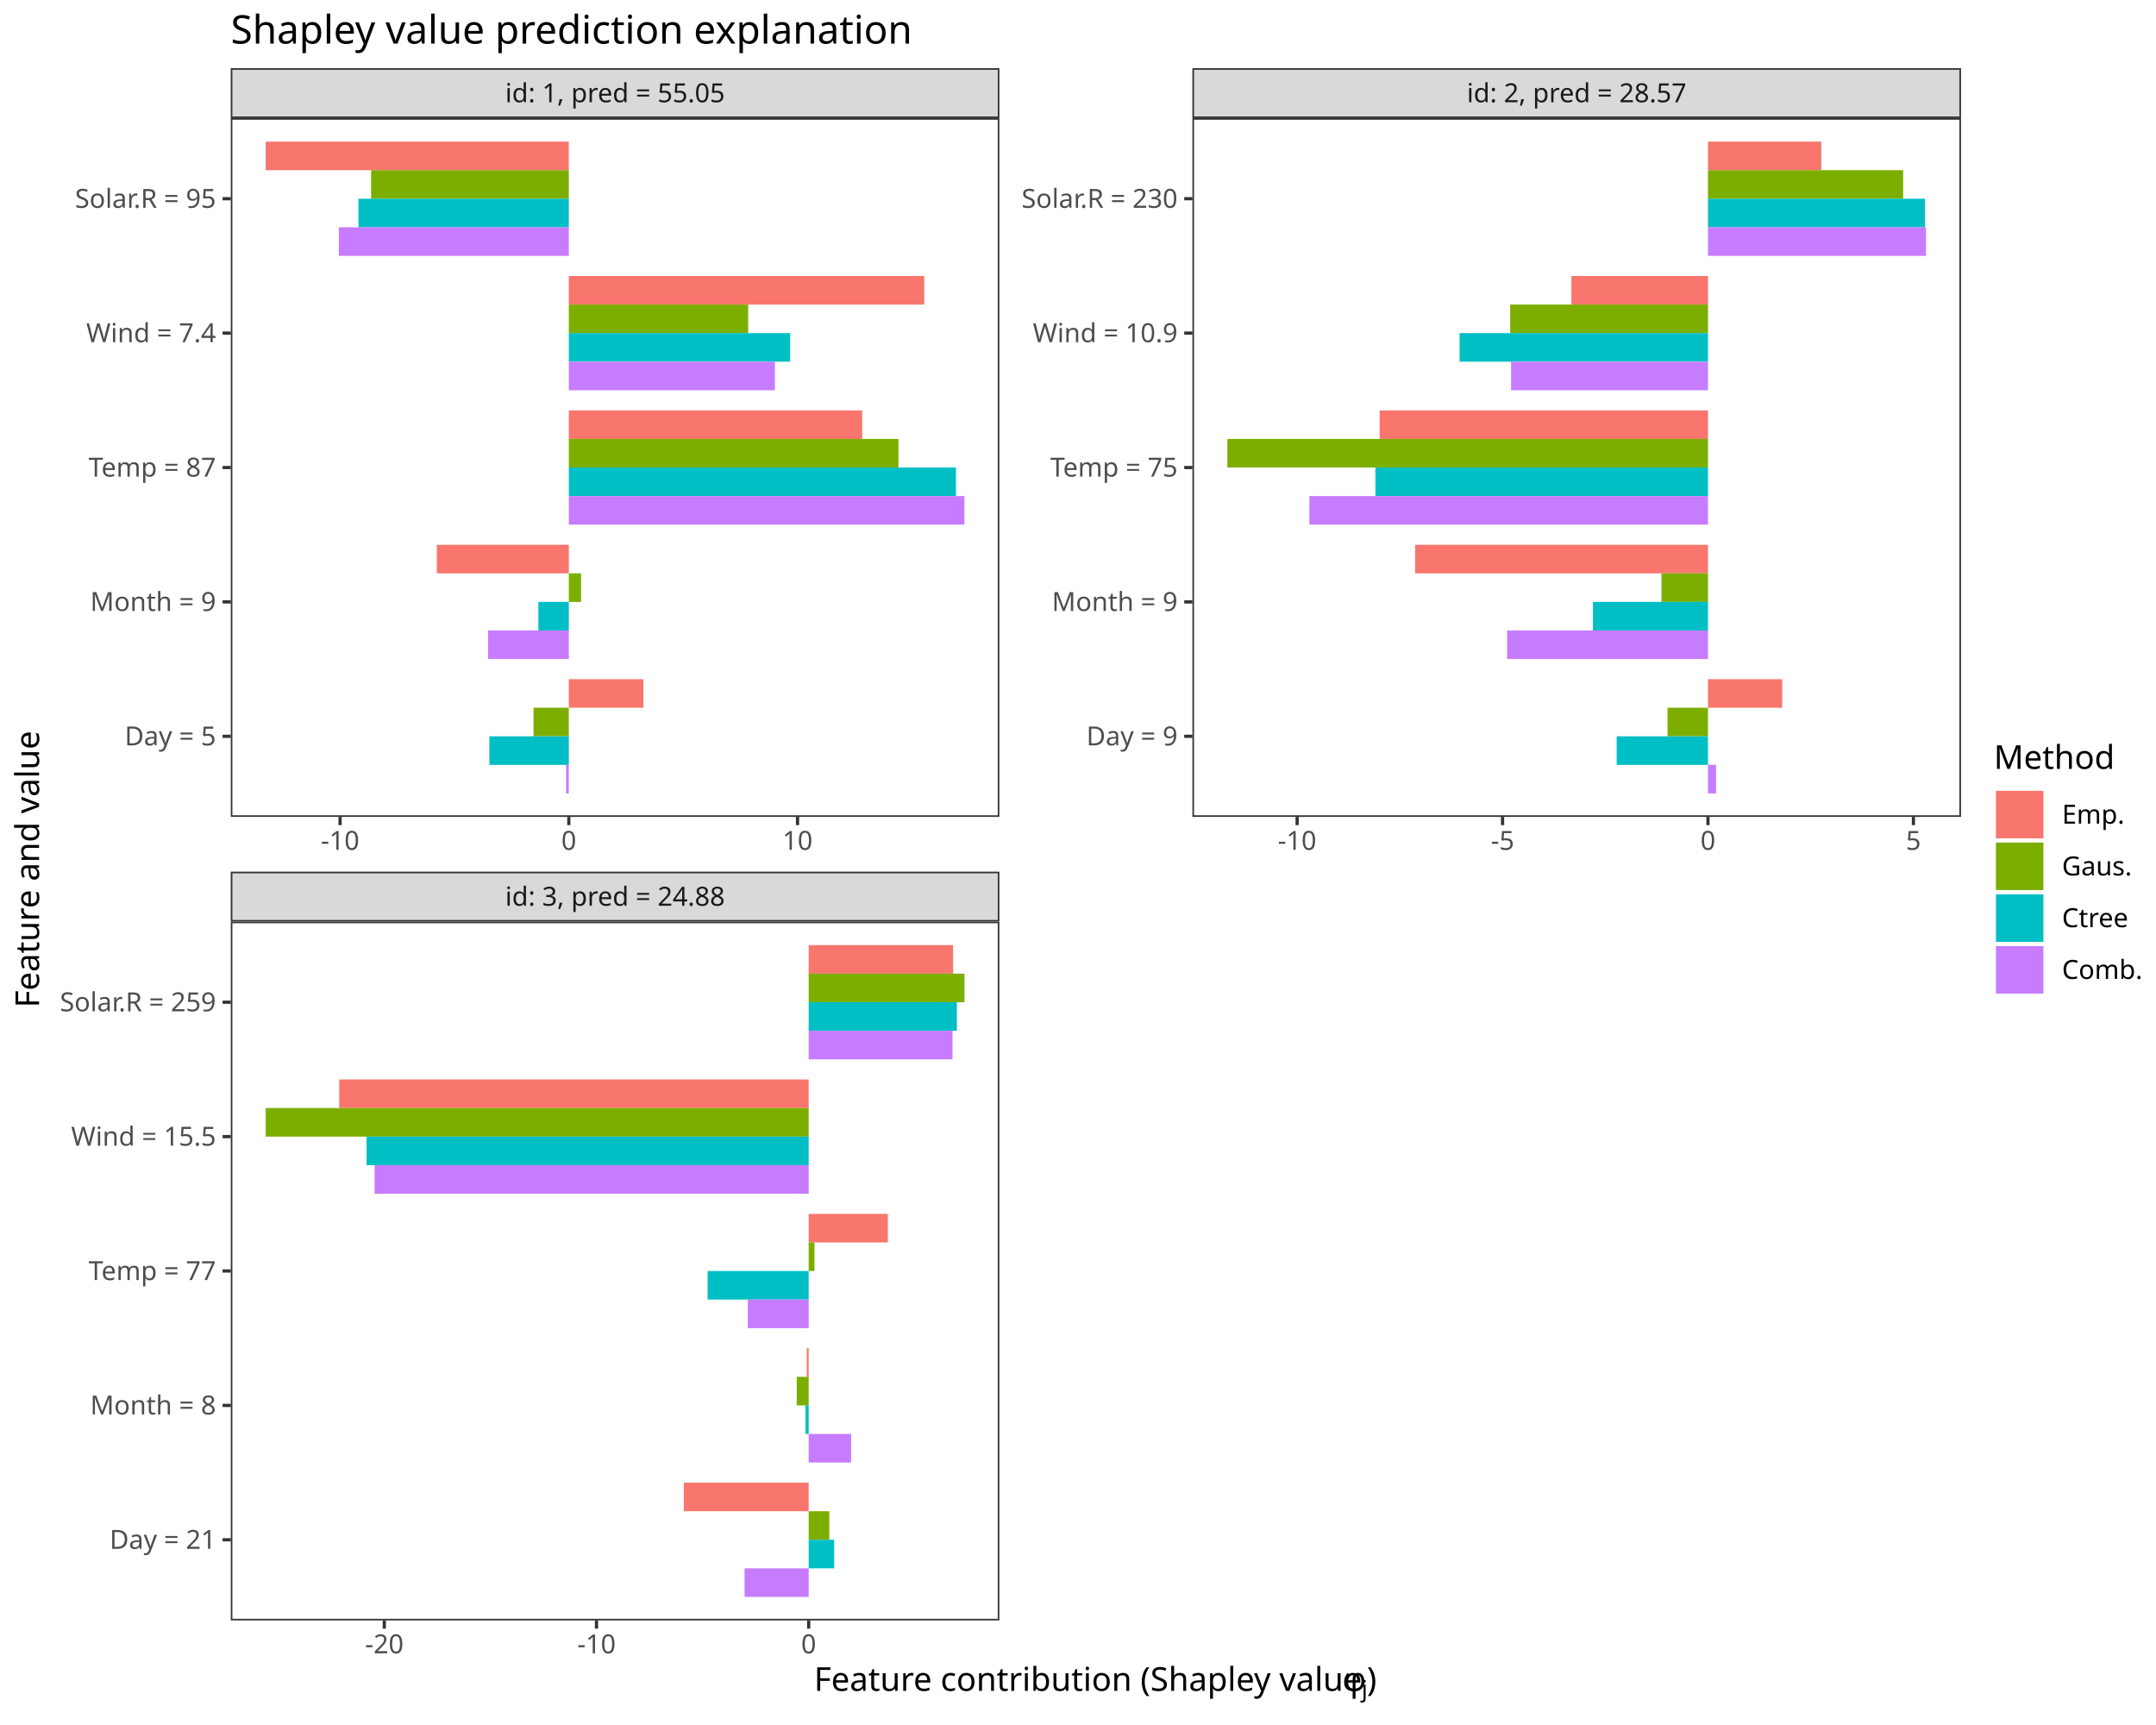
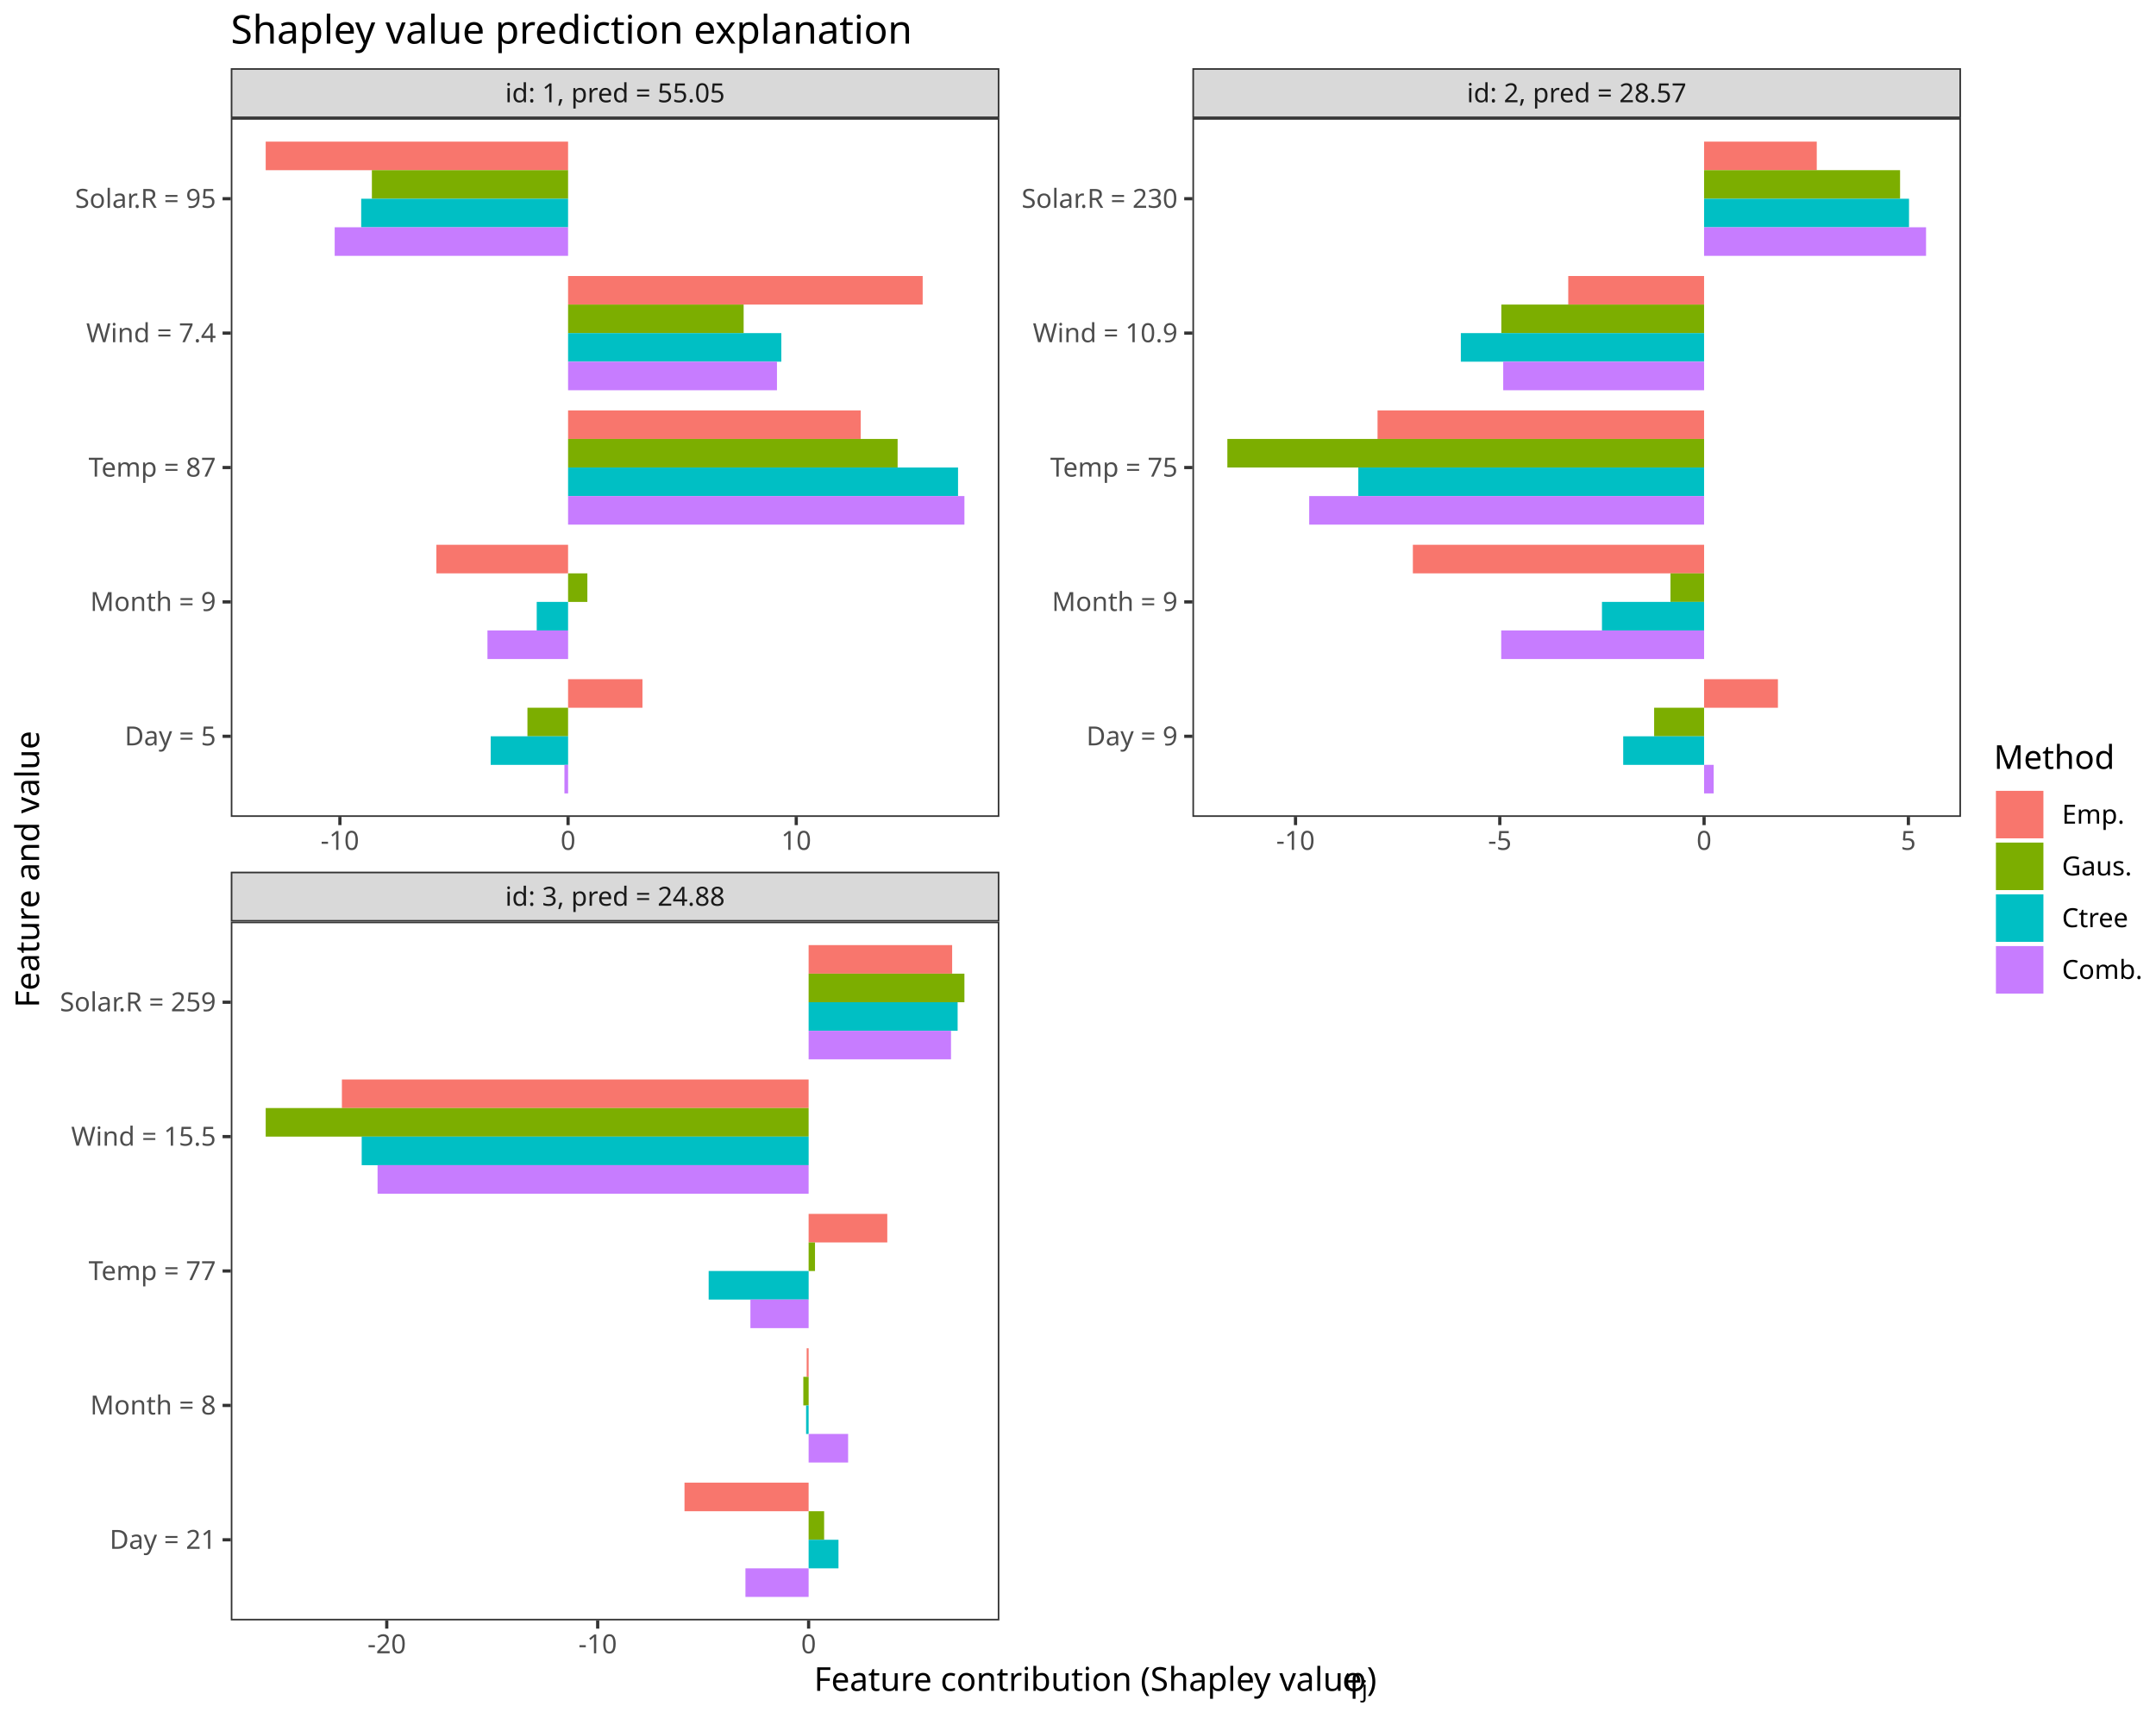
<svg xmlns="http://www.w3.org/2000/svg" class="svglite" data-engine-version="2.0" width="720.00pt" height="576.00pt" viewBox="0 0 720.00 576.00">
  <defs>
    <style type="text/css">
    .svglite line, .svglite polyline, .svglite polygon, .svglite path, .svglite rect, .svglite circle {
      fill: none;
      stroke: #000000;
      stroke-linecap: round;
      stroke-linejoin: round;
      stroke-miterlimit: 10.00;
    }
  </style>
  </defs>
  <rect width="100%" height="100%" style="stroke: none; fill: #FFFFFF;" />
  <defs>
    <clipPath id="cpMC4wMHw3MjAuMDB8MC4wMHw1NzYuMDA=">
      <rect x="0.00" y="0.00" width="720.00" height="576.00" />
    </clipPath>
  </defs>
  <g clip-path="url(#cpMC4wMHw3MjAuMDB8MC4wMHw1NzYuMDA=)">
    <rect x="0.00" y="-0" width="720.00" height="576.00" style="stroke-width: 1.07; stroke: #FFFFFF; fill: #FFFFFF;" />
  </g>
  <defs>
    <clipPath id="cpNzcuMDd8MzMzLjc0fDM5LjQzfDI3Mi43OA==">
      <rect x="77.07" y="39.43" width="256.67" height="233.35" />
    </clipPath>
  </defs>
  <g clip-path="url(#cpNzcuMDd8MzMzLjc0fDM5LjQzfDI3Mi43OA==)">
    <rect x="77.07" y="39.43" width="256.67" height="233.35" style="stroke-width: 1.07; stroke: none; fill: #FFFFFF;" />
-     <rect x="88.73" y="47.29" width="101.22" height="9.54" style="stroke-width: 1.07; stroke: none; stroke-linecap: butt; stroke-linejoin: miter; fill: #F8766D;" />
-     <rect x="123.93" y="56.82" width="66.03" height="9.54" style="stroke-width: 1.07; stroke: none; stroke-linecap: butt; stroke-linejoin: miter; fill: #7CAE00;" />
-     <rect x="119.70" y="66.36" width="70.25" height="9.54" style="stroke-width: 1.07; stroke: none; stroke-linecap: butt; stroke-linejoin: miter; fill: #00BFC4;" />
-     <rect x="113.15" y="75.89" width="76.81" height="9.54" style="stroke-width: 1.07; stroke: none; stroke-linecap: butt; stroke-linejoin: miter; fill: #C77CFF;" />
-     <rect x="189.96" y="92.16" width="118.71" height="9.54" style="stroke-width: 1.07; stroke: none; stroke-linecap: butt; stroke-linejoin: miter; fill: #F8766D;" />
-     <rect x="189.96" y="101.70" width="59.90" height="9.54" style="stroke-width: 1.07; stroke: none; stroke-linecap: butt; stroke-linejoin: miter; fill: #7CAE00;" />
-     <rect x="189.96" y="111.23" width="73.93" height="9.54" style="stroke-width: 1.07; stroke: none; stroke-linecap: butt; stroke-linejoin: miter; fill: #00BFC4;" />
-     <rect x="189.96" y="120.77" width="68.82" height="9.54" style="stroke-width: 1.07; stroke: none; stroke-linecap: butt; stroke-linejoin: miter; fill: #C77CFF;" />
-     <rect x="189.96" y="137.04" width="97.97" height="9.54" style="stroke-width: 1.07; stroke: none; stroke-linecap: butt; stroke-linejoin: miter; fill: #F8766D;" />
-     <rect x="189.96" y="146.57" width="110.08" height="9.54" style="stroke-width: 1.07; stroke: none; stroke-linecap: butt; stroke-linejoin: miter; fill: #7CAE00;" />
-     <rect x="189.96" y="156.11" width="129.28" height="9.54" style="stroke-width: 1.07; stroke: none; stroke-linecap: butt; stroke-linejoin: miter; fill: #00BFC4;" />
-     <rect x="189.96" y="165.64" width="132.11" height="9.54" style="stroke-width: 1.07; stroke: none; stroke-linecap: butt; stroke-linejoin: miter; fill: #C77CFF;" />
-     <rect x="145.87" y="181.91" width="44.09" height="9.54" style="stroke-width: 1.07; stroke: none; stroke-linecap: butt; stroke-linejoin: miter; fill: #F8766D;" />
-     <rect x="189.96" y="191.45" width="4.09" height="9.54" style="stroke-width: 1.07; stroke: none; stroke-linecap: butt; stroke-linejoin: miter; fill: #7CAE00;" />
-     <rect x="179.79" y="200.98" width="10.17" height="9.54" style="stroke-width: 1.07; stroke: none; stroke-linecap: butt; stroke-linejoin: miter; fill: #00BFC4;" />
-     <rect x="163.01" y="210.52" width="26.95" height="9.54" style="stroke-width: 1.07; stroke: none; stroke-linecap: butt; stroke-linejoin: miter; fill: #C77CFF;" />
-     <rect x="189.96" y="226.79" width="24.90" height="9.54" style="stroke-width: 1.07; stroke: none; stroke-linecap: butt; stroke-linejoin: miter; fill: #F8766D;" />
-     <rect x="178.17" y="236.32" width="11.78" height="9.54" style="stroke-width: 1.07; stroke: none; stroke-linecap: butt; stroke-linejoin: miter; fill: #7CAE00;" />
-     <rect x="163.43" y="245.86" width="26.53" height="9.54" style="stroke-width: 1.07; stroke: none; stroke-linecap: butt; stroke-linejoin: miter; fill: #00BFC4;" />
-     <rect x="189.04" y="255.39" width="0.91" height="9.54" style="stroke-width: 1.07; stroke: none; stroke-linecap: butt; stroke-linejoin: miter; fill: #C77CFF;" />
+     <rect x="88.73" y="47.29" width="100.98" height="9.54" style="stroke-width: 1.07; stroke: none; stroke-linecap: butt; stroke-linejoin: miter; fill: #F8766D;" />
+     <rect x="124.19" y="56.82" width="65.52" height="9.54" style="stroke-width: 1.07; stroke: none; stroke-linecap: butt; stroke-linejoin: miter; fill: #7CAE00;" />
+     <rect x="120.62" y="66.36" width="69.09" height="9.54" style="stroke-width: 1.07; stroke: none; stroke-linecap: butt; stroke-linejoin: miter; fill: #00BFC4;" />
+     <rect x="111.77" y="75.89" width="77.94" height="9.54" style="stroke-width: 1.07; stroke: none; stroke-linecap: butt; stroke-linejoin: miter; fill: #C77CFF;" />
+     <rect x="189.71" y="92.16" width="118.42" height="9.54" style="stroke-width: 1.07; stroke: none; stroke-linecap: butt; stroke-linejoin: miter; fill: #F8766D;" />
+     <rect x="189.71" y="101.70" width="58.63" height="9.54" style="stroke-width: 1.07; stroke: none; stroke-linecap: butt; stroke-linejoin: miter; fill: #7CAE00;" />
+     <rect x="189.71" y="111.23" width="71.21" height="9.54" style="stroke-width: 1.07; stroke: none; stroke-linecap: butt; stroke-linejoin: miter; fill: #00BFC4;" />
+     <rect x="189.71" y="120.77" width="69.76" height="9.54" style="stroke-width: 1.07; stroke: none; stroke-linecap: butt; stroke-linejoin: miter; fill: #C77CFF;" />
+     <rect x="189.71" y="137.04" width="97.73" height="9.54" style="stroke-width: 1.07; stroke: none; stroke-linecap: butt; stroke-linejoin: miter; fill: #F8766D;" />
+     <rect x="189.71" y="146.57" width="110.05" height="9.54" style="stroke-width: 1.07; stroke: none; stroke-linecap: butt; stroke-linejoin: miter; fill: #7CAE00;" />
+     <rect x="189.71" y="156.11" width="130.23" height="9.54" style="stroke-width: 1.07; stroke: none; stroke-linecap: butt; stroke-linejoin: miter; fill: #00BFC4;" />
+     <rect x="189.71" y="165.64" width="132.36" height="9.54" style="stroke-width: 1.07; stroke: none; stroke-linecap: butt; stroke-linejoin: miter; fill: #C77CFF;" />
+     <rect x="145.73" y="181.91" width="43.98" height="9.54" style="stroke-width: 1.07; stroke: none; stroke-linecap: butt; stroke-linejoin: miter; fill: #F8766D;" />
+     <rect x="189.71" y="191.45" width="6.44" height="9.54" style="stroke-width: 1.07; stroke: none; stroke-linecap: butt; stroke-linejoin: miter; fill: #7CAE00;" />
+     <rect x="179.24" y="200.98" width="10.47" height="9.54" style="stroke-width: 1.07; stroke: none; stroke-linecap: butt; stroke-linejoin: miter; fill: #00BFC4;" />
+     <rect x="162.79" y="210.52" width="26.93" height="9.54" style="stroke-width: 1.07; stroke: none; stroke-linecap: butt; stroke-linejoin: miter; fill: #C77CFF;" />
+     <rect x="189.71" y="226.79" width="24.84" height="9.54" style="stroke-width: 1.07; stroke: none; stroke-linecap: butt; stroke-linejoin: miter; fill: #F8766D;" />
+     <rect x="176.14" y="236.32" width="13.57" height="9.54" style="stroke-width: 1.07; stroke: none; stroke-linecap: butt; stroke-linejoin: miter; fill: #7CAE00;" />
+     <rect x="163.87" y="245.86" width="25.85" height="9.54" style="stroke-width: 1.07; stroke: none; stroke-linecap: butt; stroke-linejoin: miter; fill: #00BFC4;" />
+     <rect x="188.49" y="255.39" width="1.23" height="9.54" style="stroke-width: 1.07; stroke: none; stroke-linecap: butt; stroke-linejoin: miter; fill: #C77CFF;" />
    <rect x="77.07" y="39.43" width="256.67" height="233.35" style="stroke-width: 1.07; stroke: #333333;" />
  </g>
  <g clip-path="url(#cpMC4wMHw3MjAuMDB8MC4wMHw1NzYuMDA=)">
</g>
  <defs>
    <clipPath id="cpNzcuMDd8MzMzLjc0fDMwNy43M3w1NDEuMDg=">
      <rect x="77.07" y="307.73" width="256.67" height="233.35" />
    </clipPath>
  </defs>
  <g clip-path="url(#cpNzcuMDd8MzMzLjc0fDMwNy43M3w1NDEuMDg=)">
    <rect x="77.07" y="307.73" width="256.67" height="233.35" style="stroke-width: 1.07; stroke: none; fill: #FFFFFF;" />
-     <rect x="270.06" y="315.58" width="48.22" height="9.54" style="stroke-width: 1.07; stroke: none; stroke-linecap: butt; stroke-linejoin: miter; fill: #F8766D;" />
-     <rect x="270.06" y="325.12" width="52.01" height="9.54" style="stroke-width: 1.07; stroke: none; stroke-linecap: butt; stroke-linejoin: miter; fill: #7CAE00;" />
-     <rect x="270.06" y="334.65" width="49.49" height="9.54" style="stroke-width: 1.07; stroke: none; stroke-linecap: butt; stroke-linejoin: miter; fill: #00BFC4;" />
-     <rect x="270.06" y="344.19" width="48.03" height="9.54" style="stroke-width: 1.07; stroke: none; stroke-linecap: butt; stroke-linejoin: miter; fill: #C77CFF;" />
-     <rect x="113.28" y="360.45" width="156.78" height="9.54" style="stroke-width: 1.07; stroke: none; stroke-linecap: butt; stroke-linejoin: miter; fill: #F8766D;" />
-     <rect x="88.73" y="369.99" width="181.33" height="9.54" style="stroke-width: 1.07; stroke: none; stroke-linecap: butt; stroke-linejoin: miter; fill: #7CAE00;" />
-     <rect x="122.41" y="379.53" width="147.65" height="9.54" style="stroke-width: 1.07; stroke: none; stroke-linecap: butt; stroke-linejoin: miter; fill: #00BFC4;" />
-     <rect x="125.10" y="389.06" width="144.96" height="9.54" style="stroke-width: 1.07; stroke: none; stroke-linecap: butt; stroke-linejoin: miter; fill: #C77CFF;" />
-     <rect x="270.06" y="405.33" width="26.43" height="9.54" style="stroke-width: 1.07; stroke: none; stroke-linecap: butt; stroke-linejoin: miter; fill: #F8766D;" />
-     <rect x="270.06" y="414.87" width="1.93" height="9.54" style="stroke-width: 1.07; stroke: none; stroke-linecap: butt; stroke-linejoin: miter; fill: #7CAE00;" />
-     <rect x="236.32" y="424.40" width="33.74" height="9.54" style="stroke-width: 1.07; stroke: none; stroke-linecap: butt; stroke-linejoin: miter; fill: #00BFC4;" />
-     <rect x="249.73" y="433.94" width="20.33" height="9.54" style="stroke-width: 1.07; stroke: none; stroke-linecap: butt; stroke-linejoin: miter; fill: #C77CFF;" />
-     <rect x="269.41" y="450.20" width="0.65" height="9.54" style="stroke-width: 1.07; stroke: none; stroke-linecap: butt; stroke-linejoin: miter; fill: #F8766D;" />
-     <rect x="266.08" y="459.74" width="3.98" height="9.54" style="stroke-width: 1.07; stroke: none; stroke-linecap: butt; stroke-linejoin: miter; fill: #7CAE00;" />
-     <rect x="268.97" y="469.28" width="1.09" height="9.54" style="stroke-width: 1.07; stroke: none; stroke-linecap: butt; stroke-linejoin: miter; fill: #00BFC4;" />
-     <rect x="270.06" y="478.81" width="14.18" height="9.54" style="stroke-width: 1.07; stroke: none; stroke-linecap: butt; stroke-linejoin: miter; fill: #C77CFF;" />
-     <rect x="228.36" y="495.08" width="41.70" height="9.54" style="stroke-width: 1.07; stroke: none; stroke-linecap: butt; stroke-linejoin: miter; fill: #F8766D;" />
-     <rect x="270.06" y="504.62" width="6.89" height="9.54" style="stroke-width: 1.07; stroke: none; stroke-linecap: butt; stroke-linejoin: miter; fill: #7CAE00;" />
-     <rect x="270.06" y="514.15" width="8.51" height="9.54" style="stroke-width: 1.07; stroke: none; stroke-linecap: butt; stroke-linejoin: miter; fill: #00BFC4;" />
-     <rect x="248.66" y="523.69" width="21.41" height="9.54" style="stroke-width: 1.07; stroke: none; stroke-linecap: butt; stroke-linejoin: miter; fill: #C77CFF;" />
+     <rect x="270.04" y="315.58" width="47.93" height="9.54" style="stroke-width: 1.07; stroke: none; stroke-linecap: butt; stroke-linejoin: miter; fill: #F8766D;" />
+     <rect x="270.04" y="325.12" width="52.03" height="9.54" style="stroke-width: 1.07; stroke: none; stroke-linecap: butt; stroke-linejoin: miter; fill: #7CAE00;" />
+     <rect x="270.04" y="334.65" width="49.76" height="9.54" style="stroke-width: 1.07; stroke: none; stroke-linecap: butt; stroke-linejoin: miter; fill: #00BFC4;" />
+     <rect x="270.04" y="344.19" width="47.55" height="9.54" style="stroke-width: 1.07; stroke: none; stroke-linecap: butt; stroke-linejoin: miter; fill: #C77CFF;" />
+     <rect x="114.18" y="360.45" width="155.86" height="9.54" style="stroke-width: 1.07; stroke: none; stroke-linecap: butt; stroke-linejoin: miter; fill: #F8766D;" />
+     <rect x="88.73" y="369.99" width="181.31" height="9.54" style="stroke-width: 1.07; stroke: none; stroke-linecap: butt; stroke-linejoin: miter; fill: #7CAE00;" />
+     <rect x="120.79" y="379.53" width="149.26" height="9.54" style="stroke-width: 1.07; stroke: none; stroke-linecap: butt; stroke-linejoin: miter; fill: #00BFC4;" />
+     <rect x="126.09" y="389.06" width="143.95" height="9.54" style="stroke-width: 1.07; stroke: none; stroke-linecap: butt; stroke-linejoin: miter; fill: #C77CFF;" />
+     <rect x="270.04" y="405.33" width="26.27" height="9.54" style="stroke-width: 1.07; stroke: none; stroke-linecap: butt; stroke-linejoin: miter; fill: #F8766D;" />
+     <rect x="270.04" y="414.87" width="2.13" height="9.54" style="stroke-width: 1.07; stroke: none; stroke-linecap: butt; stroke-linejoin: miter; fill: #7CAE00;" />
+     <rect x="236.66" y="424.40" width="33.39" height="9.54" style="stroke-width: 1.07; stroke: none; stroke-linecap: butt; stroke-linejoin: miter; fill: #00BFC4;" />
+     <rect x="250.60" y="433.94" width="19.44" height="9.54" style="stroke-width: 1.07; stroke: none; stroke-linecap: butt; stroke-linejoin: miter; fill: #C77CFF;" />
+     <rect x="269.39" y="450.20" width="0.65" height="9.54" style="stroke-width: 1.07; stroke: none; stroke-linecap: butt; stroke-linejoin: miter; fill: #F8766D;" />
+     <rect x="268.27" y="459.74" width="1.78" height="9.54" style="stroke-width: 1.07; stroke: none; stroke-linecap: butt; stroke-linejoin: miter; fill: #7CAE00;" />
+     <rect x="269.20" y="469.28" width="0.84" height="9.54" style="stroke-width: 1.07; stroke: none; stroke-linecap: butt; stroke-linejoin: miter; fill: #00BFC4;" />
+     <rect x="270.04" y="478.81" width="13.19" height="9.54" style="stroke-width: 1.07; stroke: none; stroke-linecap: butt; stroke-linejoin: miter; fill: #C77CFF;" />
+     <rect x="228.59" y="495.08" width="41.45" height="9.54" style="stroke-width: 1.07; stroke: none; stroke-linecap: butt; stroke-linejoin: miter; fill: #F8766D;" />
+     <rect x="270.04" y="504.62" width="5.18" height="9.54" style="stroke-width: 1.07; stroke: none; stroke-linecap: butt; stroke-linejoin: miter; fill: #7CAE00;" />
+     <rect x="270.04" y="514.15" width="9.97" height="9.54" style="stroke-width: 1.07; stroke: none; stroke-linecap: butt; stroke-linejoin: miter; fill: #00BFC4;" />
+     <rect x="248.94" y="523.69" width="21.10" height="9.54" style="stroke-width: 1.07; stroke: none; stroke-linecap: butt; stroke-linejoin: miter; fill: #C77CFF;" />
    <rect x="77.07" y="307.73" width="256.67" height="233.35" style="stroke-width: 1.07; stroke: #333333;" />
  </g>
  <g clip-path="url(#cpMC4wMHw3MjAuMDB8MC4wMHw1NzYuMDA=)">
</g>
  <defs>
    <clipPath id="cpMzk4LjIxfDY1NC44OHwzOS40M3wyNzIuNzg=">
      <rect x="398.21" y="39.43" width="256.67" height="233.35" />
    </clipPath>
  </defs>
  <g clip-path="url(#cpMzk4LjIxfDY1NC44OHwzOS40M3wyNzIuNzg=)">
    <rect x="398.21" y="39.43" width="256.67" height="233.35" style="stroke-width: 1.07; stroke: none; fill: #FFFFFF;" />
-     <rect x="570.38" y="47.29" width="37.84" height="9.54" style="stroke-width: 1.07; stroke: none; stroke-linecap: butt; stroke-linejoin: miter; fill: #F8766D;" />
-     <rect x="570.38" y="56.82" width="65.18" height="9.54" style="stroke-width: 1.07; stroke: none; stroke-linecap: butt; stroke-linejoin: miter; fill: #7CAE00;" />
-     <rect x="570.38" y="66.36" width="72.49" height="9.54" style="stroke-width: 1.07; stroke: none; stroke-linecap: butt; stroke-linejoin: miter; fill: #00BFC4;" />
-     <rect x="570.38" y="75.89" width="72.83" height="9.54" style="stroke-width: 1.07; stroke: none; stroke-linecap: butt; stroke-linejoin: miter; fill: #C77CFF;" />
-     <rect x="524.77" y="92.16" width="45.62" height="9.54" style="stroke-width: 1.07; stroke: none; stroke-linecap: butt; stroke-linejoin: miter; fill: #F8766D;" />
-     <rect x="504.33" y="101.70" width="66.06" height="9.54" style="stroke-width: 1.07; stroke: none; stroke-linecap: butt; stroke-linejoin: miter; fill: #7CAE00;" />
-     <rect x="487.43" y="111.23" width="82.95" height="9.54" style="stroke-width: 1.07; stroke: none; stroke-linecap: butt; stroke-linejoin: miter; fill: #00BFC4;" />
-     <rect x="504.62" y="120.77" width="65.76" height="9.54" style="stroke-width: 1.07; stroke: none; stroke-linecap: butt; stroke-linejoin: miter; fill: #C77CFF;" />
-     <rect x="460.73" y="137.04" width="109.66" height="9.54" style="stroke-width: 1.07; stroke: none; stroke-linecap: butt; stroke-linejoin: miter; fill: #F8766D;" />
-     <rect x="409.88" y="146.57" width="160.51" height="9.54" style="stroke-width: 1.07; stroke: none; stroke-linecap: butt; stroke-linejoin: miter; fill: #7CAE00;" />
-     <rect x="459.32" y="156.11" width="111.06" height="9.54" style="stroke-width: 1.07; stroke: none; stroke-linecap: butt; stroke-linejoin: miter; fill: #00BFC4;" />
-     <rect x="437.26" y="165.64" width="133.13" height="9.54" style="stroke-width: 1.07; stroke: none; stroke-linecap: butt; stroke-linejoin: miter; fill: #C77CFF;" />
-     <rect x="472.58" y="181.91" width="97.80" height="9.54" style="stroke-width: 1.07; stroke: none; stroke-linecap: butt; stroke-linejoin: miter; fill: #F8766D;" />
-     <rect x="554.85" y="191.45" width="15.54" height="9.54" style="stroke-width: 1.07; stroke: none; stroke-linecap: butt; stroke-linejoin: miter; fill: #7CAE00;" />
-     <rect x="531.97" y="200.98" width="38.42" height="9.54" style="stroke-width: 1.07; stroke: none; stroke-linecap: butt; stroke-linejoin: miter; fill: #00BFC4;" />
-     <rect x="503.30" y="210.52" width="67.09" height="9.54" style="stroke-width: 1.07; stroke: none; stroke-linecap: butt; stroke-linejoin: miter; fill: #C77CFF;" />
-     <rect x="570.38" y="226.79" width="24.80" height="9.54" style="stroke-width: 1.07; stroke: none; stroke-linecap: butt; stroke-linejoin: miter; fill: #F8766D;" />
-     <rect x="556.87" y="236.32" width="13.51" height="9.54" style="stroke-width: 1.07; stroke: none; stroke-linecap: butt; stroke-linejoin: miter; fill: #7CAE00;" />
-     <rect x="539.89" y="245.86" width="30.49" height="9.54" style="stroke-width: 1.07; stroke: none; stroke-linecap: butt; stroke-linejoin: miter; fill: #00BFC4;" />
-     <rect x="570.38" y="255.39" width="2.72" height="9.54" style="stroke-width: 1.07; stroke: none; stroke-linecap: butt; stroke-linejoin: miter; fill: #C77CFF;" />
+     <rect x="569.08" y="47.29" width="37.63" height="9.54" style="stroke-width: 1.07; stroke: none; stroke-linecap: butt; stroke-linejoin: miter; fill: #F8766D;" />
+     <rect x="569.08" y="56.82" width="65.45" height="9.54" style="stroke-width: 1.07; stroke: none; stroke-linecap: butt; stroke-linejoin: miter; fill: #7CAE00;" />
+     <rect x="569.08" y="66.36" width="68.44" height="9.54" style="stroke-width: 1.07; stroke: none; stroke-linecap: butt; stroke-linejoin: miter; fill: #00BFC4;" />
+     <rect x="569.08" y="75.89" width="74.13" height="9.54" style="stroke-width: 1.07; stroke: none; stroke-linecap: butt; stroke-linejoin: miter; fill: #C77CFF;" />
+     <rect x="523.72" y="92.16" width="45.36" height="9.54" style="stroke-width: 1.07; stroke: none; stroke-linecap: butt; stroke-linejoin: miter; fill: #F8766D;" />
+     <rect x="501.37" y="101.70" width="67.71" height="9.54" style="stroke-width: 1.07; stroke: none; stroke-linecap: butt; stroke-linejoin: miter; fill: #7CAE00;" />
+     <rect x="487.85" y="111.23" width="81.23" height="9.54" style="stroke-width: 1.07; stroke: none; stroke-linecap: butt; stroke-linejoin: miter; fill: #00BFC4;" />
+     <rect x="502.00" y="120.77" width="67.09" height="9.54" style="stroke-width: 1.07; stroke: none; stroke-linecap: butt; stroke-linejoin: miter; fill: #C77CFF;" />
+     <rect x="460.03" y="137.04" width="109.05" height="9.54" style="stroke-width: 1.07; stroke: none; stroke-linecap: butt; stroke-linejoin: miter; fill: #F8766D;" />
+     <rect x="409.88" y="146.57" width="159.21" height="9.54" style="stroke-width: 1.07; stroke: none; stroke-linecap: butt; stroke-linejoin: miter; fill: #7CAE00;" />
+     <rect x="453.61" y="156.11" width="115.47" height="9.54" style="stroke-width: 1.07; stroke: none; stroke-linecap: butt; stroke-linejoin: miter; fill: #00BFC4;" />
+     <rect x="437.21" y="165.64" width="131.87" height="9.54" style="stroke-width: 1.07; stroke: none; stroke-linecap: butt; stroke-linejoin: miter; fill: #C77CFF;" />
+     <rect x="471.83" y="181.91" width="97.26" height="9.54" style="stroke-width: 1.07; stroke: none; stroke-linecap: butt; stroke-linejoin: miter; fill: #F8766D;" />
+     <rect x="557.86" y="191.45" width="11.22" height="9.54" style="stroke-width: 1.07; stroke: none; stroke-linecap: butt; stroke-linejoin: miter; fill: #7CAE00;" />
+     <rect x="534.98" y="200.98" width="34.10" height="9.54" style="stroke-width: 1.07; stroke: none; stroke-linecap: butt; stroke-linejoin: miter; fill: #00BFC4;" />
+     <rect x="501.33" y="210.52" width="67.76" height="9.54" style="stroke-width: 1.07; stroke: none; stroke-linecap: butt; stroke-linejoin: miter; fill: #C77CFF;" />
+     <rect x="569.08" y="226.79" width="24.66" height="9.54" style="stroke-width: 1.07; stroke: none; stroke-linecap: butt; stroke-linejoin: miter; fill: #F8766D;" />
+     <rect x="552.40" y="236.32" width="16.68" height="9.54" style="stroke-width: 1.07; stroke: none; stroke-linecap: butt; stroke-linejoin: miter; fill: #7CAE00;" />
+     <rect x="542.07" y="245.86" width="27.01" height="9.54" style="stroke-width: 1.07; stroke: none; stroke-linecap: butt; stroke-linejoin: miter; fill: #00BFC4;" />
+     <rect x="569.08" y="255.39" width="3.21" height="9.54" style="stroke-width: 1.07; stroke: none; stroke-linecap: butt; stroke-linejoin: miter; fill: #C77CFF;" />
    <rect x="398.21" y="39.43" width="256.67" height="233.35" style="stroke-width: 1.07; stroke: #333333;" />
  </g>
  <g clip-path="url(#cpMC4wMHw3MjAuMDB8MC4wMHw1NzYuMDA=)">
</g>
  <defs>
    <clipPath id="cpMzk4LjIxfDY1NC44OHwzMDcuNzN8NTQxLjA4">
      <rect x="398.21" y="307.73" width="256.67" height="233.35" />
    </clipPath>
  </defs>
  <g clip-path="url(#cpMzk4LjIxfDY1NC44OHwzMDcuNzN8NTQxLjA4)">
</g>
  <g clip-path="url(#cpMC4wMHw3MjAuMDB8MC4wMHw1NzYuMDA=)">
</g>
  <defs>
    <clipPath id="cpNzcuMDd8MzMzLjc0fDI5MS4wOHwzMDcuNzM=">
      <rect x="77.07" y="291.08" width="256.67" height="16.65" />
    </clipPath>
  </defs>
  <g clip-path="url(#cpNzcuMDd8MzMzLjc0fDI5MS4wOHwzMDcuNzM=)">
    <rect x="77.07" y="291.08" width="256.67" height="16.65" style="stroke-width: 1.07; stroke: #333333; fill: #D9D9D9;" />
    <text x="205.40" y="302.43" text-anchor="middle" style="font-size: 8.80px; fill: #1A1A1A; font-family: sans;" textLength="71.19px" lengthAdjust="spacingAndGlyphs">id: 3, pred = 24.88</text>
  </g>
  <g clip-path="url(#cpMC4wMHw3MjAuMDB8MC4wMHw1NzYuMDA=)">
</g>
  <defs>
    <clipPath id="cpMzk4LjIxfDY1NC44OHwyOTEuMDh8MzA3Ljcz">
      <rect x="398.21" y="291.08" width="256.67" height="16.65" />
    </clipPath>
  </defs>
  <g clip-path="url(#cpMzk4LjIxfDY1NC44OHwyOTEuMDh8MzA3Ljcz)">
</g>
  <g clip-path="url(#cpMC4wMHw3MjAuMDB8MC4wMHw1NzYuMDA=)">
</g>
  <defs>
    <clipPath id="cpNzcuMDd8MzMzLjc0fDIyLjc4fDM5LjQz">
      <rect x="77.07" y="22.78" width="256.67" height="16.65" />
    </clipPath>
  </defs>
  <g clip-path="url(#cpNzcuMDd8MzMzLjc0fDIyLjc4fDM5LjQz)">
    <rect x="77.07" y="22.78" width="256.67" height="16.65" style="stroke-width: 1.07; stroke: #333333; fill: #D9D9D9;" />
    <text x="205.40" y="34.14" text-anchor="middle" style="font-size: 8.80px; fill: #1A1A1A; font-family: sans;" textLength="71.19px" lengthAdjust="spacingAndGlyphs">id: 1, pred = 55.05</text>
  </g>
  <g clip-path="url(#cpMC4wMHw3MjAuMDB8MC4wMHw1NzYuMDA=)">
</g>
  <defs>
    <clipPath id="cpMzk4LjIxfDY1NC44OHwyMi43OHwzOS40Mw==">
      <rect x="398.21" y="22.78" width="256.67" height="16.65" />
    </clipPath>
  </defs>
  <g clip-path="url(#cpMzk4LjIxfDY1NC44OHwyMi43OHwzOS40Mw==)">
    <rect x="398.21" y="22.78" width="256.67" height="16.65" style="stroke-width: 1.07; stroke: #333333; fill: #D9D9D9;" />
    <text x="526.54" y="34.14" text-anchor="middle" style="font-size: 8.80px; fill: #1A1A1A; font-family: sans;" textLength="71.19px" lengthAdjust="spacingAndGlyphs">id: 2, pred = 28.57</text>
  </g>
  <g clip-path="url(#cpMC4wMHw3MjAuMDB8MC4wMHw1NzYuMDA=)">
-     <polyline points="128.34,543.82 128.34,541.08 " style="stroke-width: 1.07; stroke: #333333; stroke-linecap: butt;" />
-     <polyline points="199.20,543.82 199.20,541.08 " style="stroke-width: 1.07; stroke: #333333; stroke-linecap: butt;" />
-     <polyline points="270.06,543.82 270.06,541.08 " style="stroke-width: 1.07; stroke: #333333; stroke-linecap: butt;" />
-     <text x="128.34" y="552.06" text-anchor="middle" style="font-size: 8.80px; fill: #4D4D4D; font-family: sans;" textLength="12.72px" lengthAdjust="spacingAndGlyphs">-20</text>
-     <text x="199.20" y="552.06" text-anchor="middle" style="font-size: 8.80px; fill: #4D4D4D; font-family: sans;" textLength="12.72px" lengthAdjust="spacingAndGlyphs">-10</text>
-     <text x="270.06" y="552.06" text-anchor="middle" style="font-size: 8.80px; fill: #4D4D4D; font-family: sans;" textLength="4.89px" lengthAdjust="spacingAndGlyphs">0</text>
-     <polyline points="113.57,275.52 113.57,272.78 " style="stroke-width: 1.07; stroke: #333333; stroke-linecap: butt;" />
-     <polyline points="189.96,275.52 189.96,272.78 " style="stroke-width: 1.07; stroke: #333333; stroke-linecap: butt;" />
-     <polyline points="266.34,275.52 266.34,272.78 " style="stroke-width: 1.07; stroke: #333333; stroke-linecap: butt;" />
-     <text x="113.57" y="283.77" text-anchor="middle" style="font-size: 8.80px; fill: #4D4D4D; font-family: sans;" textLength="12.72px" lengthAdjust="spacingAndGlyphs">-10</text>
-     <text x="189.96" y="283.77" text-anchor="middle" style="font-size: 8.80px; fill: #4D4D4D; font-family: sans;" textLength="4.89px" lengthAdjust="spacingAndGlyphs">0</text>
-     <text x="266.34" y="283.77" text-anchor="middle" style="font-size: 8.80px; fill: #4D4D4D; font-family: sans;" textLength="9.79px" lengthAdjust="spacingAndGlyphs">10</text>
-     <polyline points="433.18,275.52 433.18,272.78 " style="stroke-width: 1.07; stroke: #333333; stroke-linecap: butt;" />
-     <polyline points="501.78,275.52 501.78,272.78 " style="stroke-width: 1.07; stroke: #333333; stroke-linecap: butt;" />
-     <polyline points="570.38,275.52 570.38,272.78 " style="stroke-width: 1.07; stroke: #333333; stroke-linecap: butt;" />
-     <polyline points="638.99,275.52 638.99,272.78 " style="stroke-width: 1.07; stroke: #333333; stroke-linecap: butt;" />
-     <text x="433.18" y="283.77" text-anchor="middle" style="font-size: 8.80px; fill: #4D4D4D; font-family: sans;" textLength="12.72px" lengthAdjust="spacingAndGlyphs">-10</text>
-     <text x="501.78" y="283.77" text-anchor="middle" style="font-size: 8.80px; fill: #4D4D4D; font-family: sans;" textLength="7.82px" lengthAdjust="spacingAndGlyphs">-5</text>
-     <text x="570.38" y="283.77" text-anchor="middle" style="font-size: 8.80px; fill: #4D4D4D; font-family: sans;" textLength="4.89px" lengthAdjust="spacingAndGlyphs">0</text>
-     <text x="638.99" y="283.77" text-anchor="middle" style="font-size: 8.80px; fill: #4D4D4D; font-family: sans;" textLength="4.89px" lengthAdjust="spacingAndGlyphs">5</text>
+     <polyline points="129.16,543.82 129.16,541.08 " style="stroke-width: 1.07; stroke: #333333; stroke-linecap: butt;" />
+     <polyline points="199.60,543.82 199.60,541.08 " style="stroke-width: 1.07; stroke: #333333; stroke-linecap: butt;" />
+     <polyline points="270.04,543.82 270.04,541.08 " style="stroke-width: 1.07; stroke: #333333; stroke-linecap: butt;" />
+     <text x="129.16" y="552.06" text-anchor="middle" style="font-size: 8.80px; fill: #4D4D4D; font-family: sans;" textLength="12.72px" lengthAdjust="spacingAndGlyphs">-20</text>
+     <text x="199.60" y="552.06" text-anchor="middle" style="font-size: 8.80px; fill: #4D4D4D; font-family: sans;" textLength="12.72px" lengthAdjust="spacingAndGlyphs">-10</text>
+     <text x="270.04" y="552.06" text-anchor="middle" style="font-size: 8.80px; fill: #4D4D4D; font-family: sans;" textLength="4.89px" lengthAdjust="spacingAndGlyphs">0</text>
+     <polyline points="113.51,275.52 113.51,272.78 " style="stroke-width: 1.07; stroke: #333333; stroke-linecap: butt;" />
+     <polyline points="189.71,275.52 189.71,272.78 " style="stroke-width: 1.07; stroke: #333333; stroke-linecap: butt;" />
+     <polyline points="265.91,275.52 265.91,272.78 " style="stroke-width: 1.07; stroke: #333333; stroke-linecap: butt;" />
+     <text x="113.51" y="283.77" text-anchor="middle" style="font-size: 8.80px; fill: #4D4D4D; font-family: sans;" textLength="12.72px" lengthAdjust="spacingAndGlyphs">-10</text>
+     <text x="189.71" y="283.77" text-anchor="middle" style="font-size: 8.80px; fill: #4D4D4D; font-family: sans;" textLength="4.89px" lengthAdjust="spacingAndGlyphs">0</text>
+     <text x="265.91" y="283.77" text-anchor="middle" style="font-size: 8.80px; fill: #4D4D4D; font-family: sans;" textLength="9.79px" lengthAdjust="spacingAndGlyphs">10</text>
+     <polyline points="432.64,275.52 432.64,272.78 " style="stroke-width: 1.07; stroke: #333333; stroke-linecap: butt;" />
+     <polyline points="500.86,275.52 500.86,272.78 " style="stroke-width: 1.07; stroke: #333333; stroke-linecap: butt;" />
+     <polyline points="569.08,275.52 569.08,272.78 " style="stroke-width: 1.07; stroke: #333333; stroke-linecap: butt;" />
+     <polyline points="637.31,275.52 637.31,272.78 " style="stroke-width: 1.07; stroke: #333333; stroke-linecap: butt;" />
+     <text x="432.64" y="283.77" text-anchor="middle" style="font-size: 8.80px; fill: #4D4D4D; font-family: sans;" textLength="12.72px" lengthAdjust="spacingAndGlyphs">-10</text>
+     <text x="500.86" y="283.77" text-anchor="middle" style="font-size: 8.80px; fill: #4D4D4D; font-family: sans;" textLength="7.82px" lengthAdjust="spacingAndGlyphs">-5</text>
+     <text x="569.08" y="283.77" text-anchor="middle" style="font-size: 8.80px; fill: #4D4D4D; font-family: sans;" textLength="4.89px" lengthAdjust="spacingAndGlyphs">0</text>
+     <text x="637.31" y="283.77" text-anchor="middle" style="font-size: 8.80px; fill: #4D4D4D; font-family: sans;" textLength="4.89px" lengthAdjust="spacingAndGlyphs">5</text>
    <text x="393.28" y="248.89" text-anchor="end" style="font-size: 8.80px; fill: #4D4D4D; font-family: sans;" textLength="30.58px" lengthAdjust="spacingAndGlyphs">Day = 9</text>
    <text x="393.28" y="204.01" text-anchor="end" style="font-size: 8.80px; fill: #4D4D4D; font-family: sans;" textLength="39.39px" lengthAdjust="spacingAndGlyphs">Month = 9</text>
    <text x="393.28" y="159.14" text-anchor="end" style="font-size: 8.80px; fill: #4D4D4D; font-family: sans;" textLength="42.32px" lengthAdjust="spacingAndGlyphs">Temp = 75</text>
    <text x="393.28" y="114.26" text-anchor="end" style="font-size: 8.80px; fill: #4D4D4D; font-family: sans;" textLength="47.21px" lengthAdjust="spacingAndGlyphs">Wind = 10.9</text>
    <text x="393.28" y="69.39" text-anchor="end" style="font-size: 8.80px; fill: #4D4D4D; font-family: sans;" textLength="54.06px" lengthAdjust="spacingAndGlyphs">Solar.R = 230</text>
    <polyline points="395.47,245.86 398.21,245.86 " style="stroke-width: 1.07; stroke: #333333; stroke-linecap: butt;" />
    <polyline points="395.47,200.98 398.21,200.98 " style="stroke-width: 1.07; stroke: #333333; stroke-linecap: butt;" />
    <polyline points="395.47,156.11 398.21,156.11 " style="stroke-width: 1.07; stroke: #333333; stroke-linecap: butt;" />
    <polyline points="395.47,111.23 398.21,111.23 " style="stroke-width: 1.07; stroke: #333333; stroke-linecap: butt;" />
    <polyline points="395.47,66.36 398.21,66.36 " style="stroke-width: 1.07; stroke: #333333; stroke-linecap: butt;" />
    <text x="72.13" y="248.89" text-anchor="end" style="font-size: 8.80px; fill: #4D4D4D; font-family: sans;" textLength="30.58px" lengthAdjust="spacingAndGlyphs">Day = 5</text>
    <text x="72.13" y="204.01" text-anchor="end" style="font-size: 8.80px; fill: #4D4D4D; font-family: sans;" textLength="39.39px" lengthAdjust="spacingAndGlyphs">Month = 9</text>
    <text x="72.13" y="159.14" text-anchor="end" style="font-size: 8.80px; fill: #4D4D4D; font-family: sans;" textLength="42.32px" lengthAdjust="spacingAndGlyphs">Temp = 87</text>
    <text x="72.13" y="114.26" text-anchor="end" style="font-size: 8.80px; fill: #4D4D4D; font-family: sans;" textLength="42.31px" lengthAdjust="spacingAndGlyphs">Wind = 7.4</text>
    <text x="72.13" y="69.39" text-anchor="end" style="font-size: 8.80px; fill: #4D4D4D; font-family: sans;" textLength="49.17px" lengthAdjust="spacingAndGlyphs">Solar.R = 95</text>
    <polyline points="74.33,245.86 77.07,245.86 " style="stroke-width: 1.07; stroke: #333333; stroke-linecap: butt;" />
    <polyline points="74.33,200.98 77.07,200.98 " style="stroke-width: 1.07; stroke: #333333; stroke-linecap: butt;" />
    <polyline points="74.33,156.11 77.07,156.11 " style="stroke-width: 1.07; stroke: #333333; stroke-linecap: butt;" />
    <polyline points="74.33,111.23 77.07,111.23 " style="stroke-width: 1.07; stroke: #333333; stroke-linecap: butt;" />
    <polyline points="74.33,66.36 77.07,66.36 " style="stroke-width: 1.07; stroke: #333333; stroke-linecap: butt;" />
    <text x="72.13" y="517.18" text-anchor="end" style="font-size: 8.80px; fill: #4D4D4D; font-family: sans;" textLength="35.48px" lengthAdjust="spacingAndGlyphs">Day = 21</text>
    <text x="72.13" y="472.30" text-anchor="end" style="font-size: 8.80px; fill: #4D4D4D; font-family: sans;" textLength="39.39px" lengthAdjust="spacingAndGlyphs">Month = 8</text>
    <text x="72.13" y="427.43" text-anchor="end" style="font-size: 8.80px; fill: #4D4D4D; font-family: sans;" textLength="42.32px" lengthAdjust="spacingAndGlyphs">Temp = 77</text>
    <text x="72.13" y="382.55" text-anchor="end" style="font-size: 8.80px; fill: #4D4D4D; font-family: sans;" textLength="47.21px" lengthAdjust="spacingAndGlyphs">Wind = 15.5</text>
    <text x="72.13" y="337.68" text-anchor="end" style="font-size: 8.80px; fill: #4D4D4D; font-family: sans;" textLength="54.06px" lengthAdjust="spacingAndGlyphs">Solar.R = 259</text>
    <polyline points="74.33,514.15 77.07,514.15 " style="stroke-width: 1.07; stroke: #333333; stroke-linecap: butt;" />
    <polyline points="74.33,469.28 77.07,469.28 " style="stroke-width: 1.07; stroke: #333333; stroke-linecap: butt;" />
    <polyline points="74.33,424.40 77.07,424.40 " style="stroke-width: 1.07; stroke: #333333; stroke-linecap: butt;" />
    <polyline points="74.33,379.53 77.07,379.53 " style="stroke-width: 1.07; stroke: #333333; stroke-linecap: butt;" />
    <polyline points="74.33,334.65 77.07,334.65 " style="stroke-width: 1.07; stroke: #333333; stroke-linecap: butt;" />
    <text x="271.85" y="564.60" style="font-size: 11.00px; font-family: sans;" textLength="173.67px" lengthAdjust="spacingAndGlyphs">Feature contribution (Shapley value</text>
    <text x="445.52" y="564.60" style="font-size: 11.00px; font-family: sans;" textLength="2.75px" lengthAdjust="spacingAndGlyphs"> </text>
    <text x="448.27" y="564.60" style="font-size: 11.00px; font-family: sans;" textLength="6.45px" lengthAdjust="spacingAndGlyphs">φ</text>
    <text x="454.72" y="566.64" style="font-size: 7.70px; font-family: sans;" textLength="1.71px" lengthAdjust="spacingAndGlyphs">j</text>
    <text x="456.43" y="564.60" style="font-size: 11.00px; font-family: sans;" textLength="3.66px" lengthAdjust="spacingAndGlyphs">)</text>
    <text transform="translate(13.05,290.25) rotate(-90)" text-anchor="middle" style="font-size: 11.00px; font-family: sans;" textLength="88.68px" lengthAdjust="spacingAndGlyphs">Feature and value</text>
    <rect x="665.84" y="248.03" width="48.68" height="84.45" style="stroke-width: 1.07; stroke: none; fill: #FFFFFF;" />
    <text x="665.84" y="256.74" style="font-size: 11.00px; font-family: sans;" textLength="36.70px" lengthAdjust="spacingAndGlyphs">Method</text>
    <rect x="665.84" y="263.36" width="17.28" height="17.28" style="stroke-width: 1.07; stroke: none; fill: #FFFFFF;" />
    <rect x="666.54" y="264.07" width="15.86" height="15.86" style="stroke-width: 1.07; stroke: none; stroke-linecap: butt; stroke-linejoin: miter; fill: #F8766D;" />
    <rect x="665.84" y="280.64" width="17.28" height="17.28" style="stroke-width: 1.07; stroke: none; fill: #FFFFFF;" />
    <rect x="666.54" y="281.35" width="15.86" height="15.86" style="stroke-width: 1.07; stroke: none; stroke-linecap: butt; stroke-linejoin: miter; fill: #7CAE00;" />
    <rect x="665.84" y="297.92" width="17.28" height="17.28" style="stroke-width: 1.07; stroke: none; fill: #FFFFFF;" />
    <rect x="666.54" y="298.63" width="15.86" height="15.86" style="stroke-width: 1.07; stroke: none; stroke-linecap: butt; stroke-linejoin: miter; fill: #00BFC4;" />
    <rect x="665.84" y="315.20" width="17.28" height="17.28" style="stroke-width: 1.07; stroke: none; fill: #FFFFFF;" />
    <rect x="666.54" y="315.91" width="15.86" height="15.86" style="stroke-width: 1.07; stroke: none; stroke-linecap: butt; stroke-linejoin: miter; fill: #C77CFF;" />
    <text x="688.60" y="275.03" style="font-size: 8.80px; font-family: sans;" textLength="20.54px" lengthAdjust="spacingAndGlyphs">Emp.</text>
    <text x="688.60" y="292.31" style="font-size: 8.80px; font-family: sans;" textLength="23.49px" lengthAdjust="spacingAndGlyphs">Gaus.</text>
    <text x="688.60" y="309.59" style="font-size: 8.80px; font-family: sans;" textLength="21.52px" lengthAdjust="spacingAndGlyphs">Ctree</text>
    <text x="688.60" y="326.87" style="font-size: 8.80px; font-family: sans;" textLength="25.92px" lengthAdjust="spacingAndGlyphs">Comb.</text>
    <text x="77.07" y="14.56" style="font-size: 13.20px; font-family: sans;" textLength="215.04px" lengthAdjust="spacingAndGlyphs">Shapley value prediction explanation</text>
  </g>
</svg>
